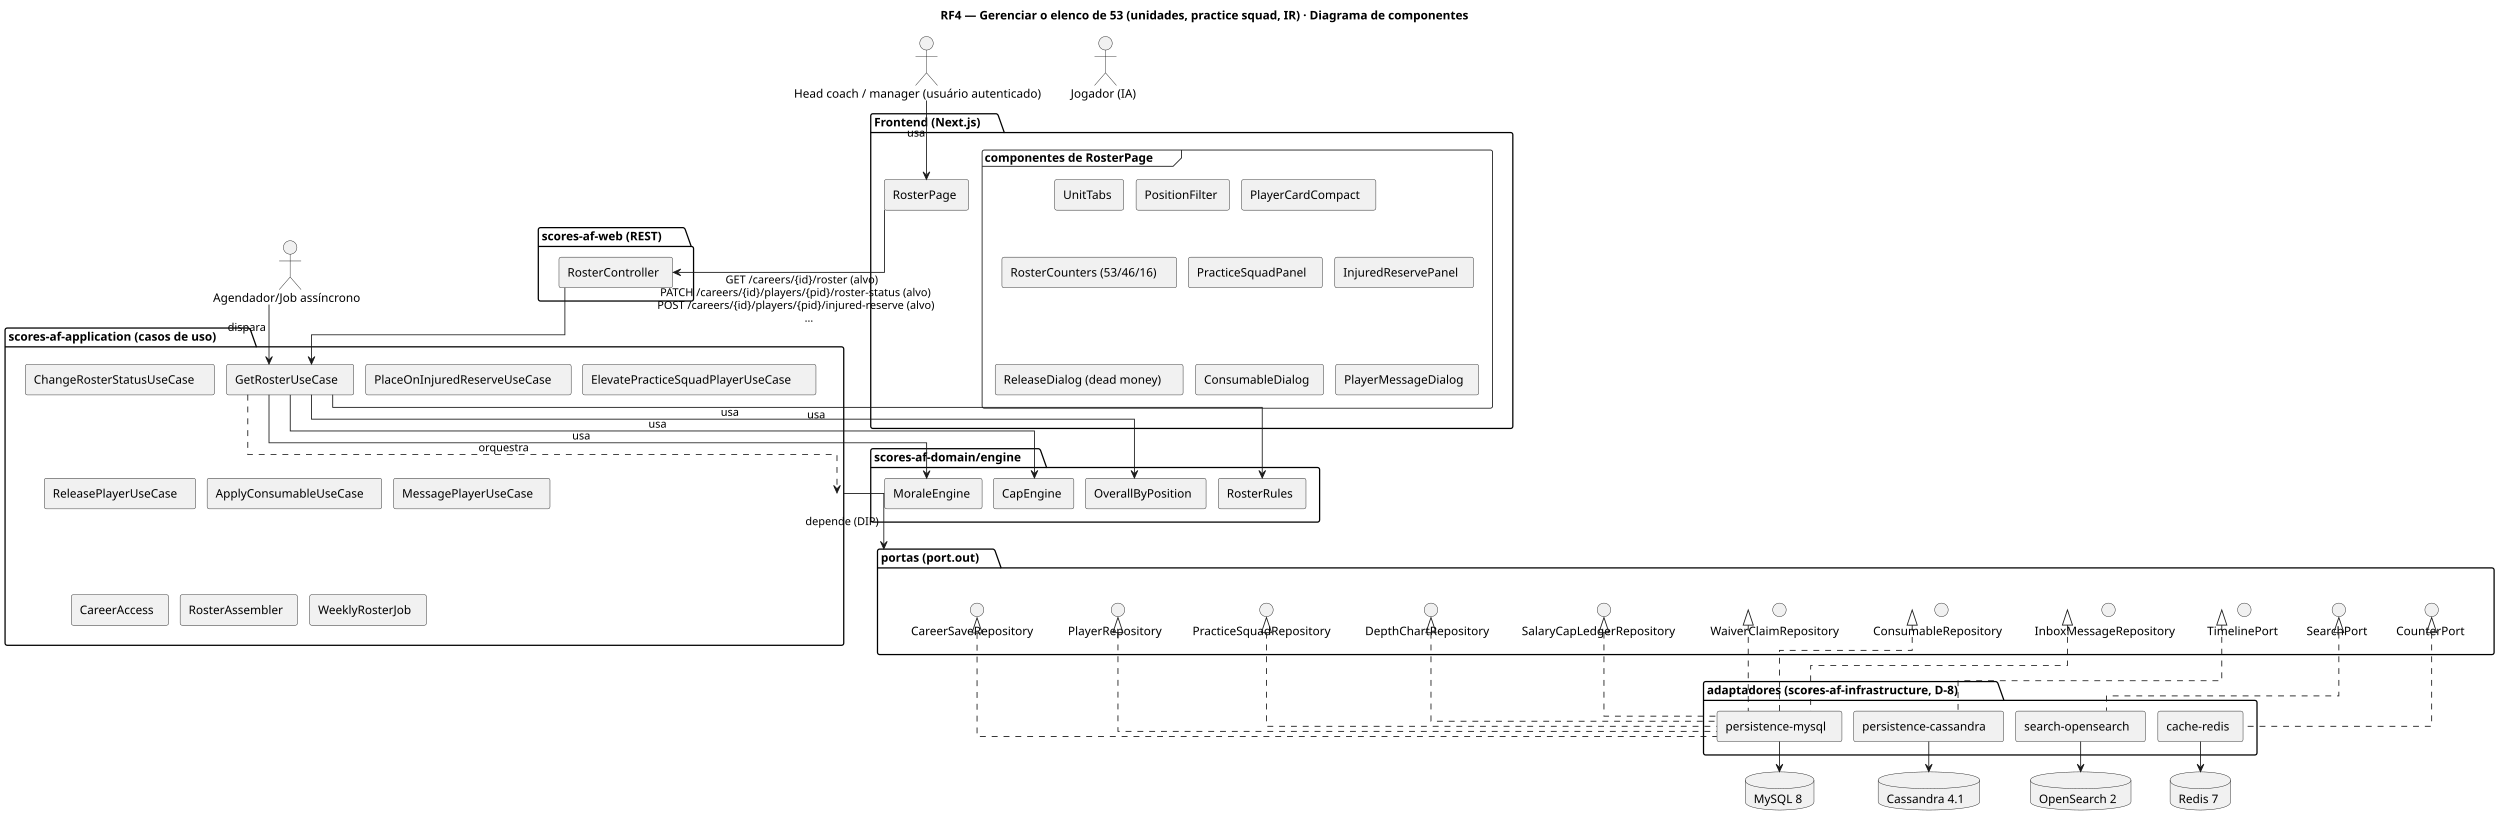
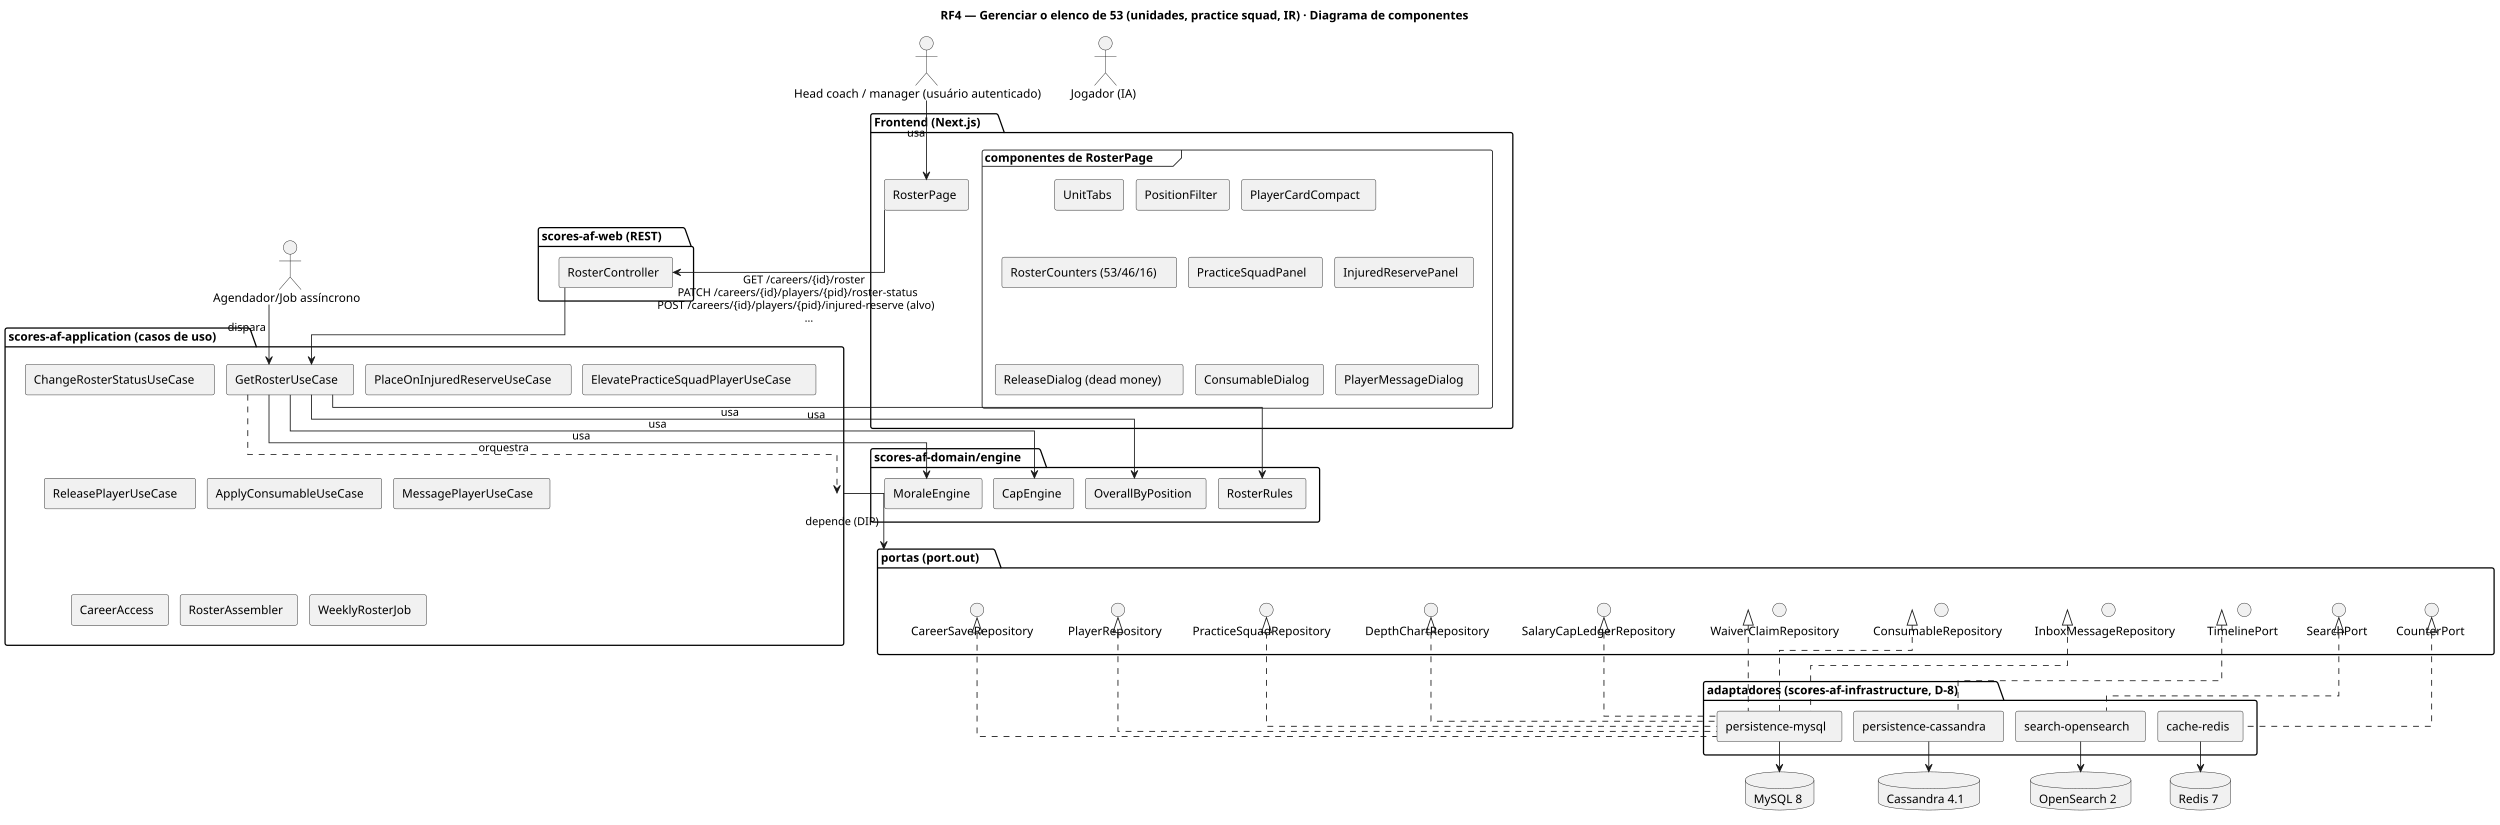
<svg xmlns="http://www.w3.org/2000/svg" contentStyleType="text/css" data-diagram-type="DESCRIPTION" height="977px" preserveAspectRatio="none" style="width:2963px;height:977px;background:#FFFFFF;" version="1.1" viewBox="0 0 2963 977" width="2963px" zoomAndPan="magnify">
  <defs />
  <g>
    <g class="title" data-source-line="1">
      <text fill="#000000" font-family="sans-serif" font-size="14" font-weight="bold" lengthAdjust="spacing" textLength="719.838" x="1114.581" y="22.995">RF4 — Gerenciar o elenco de 53 (unidades, practice squad, IR) · Diagrama de componentes</text>
    </g>
    <g class="cluster" data-entity="pkg_fe" data-source-line="9" data-uid="ent0005" id="cluster_pkg_fe">
      <path d="M1034.5,134.797 L1180.784,134.797 A3.75,3.75 0 0 1 1183.284,137.297 L1190.284,157.094 L1790.5,157.094 A2.5,2.5 0 0 1 1793,159.594 L1793,505.297 A2.5,2.5 0 0 1 1790.5,507.797 L1034.5,507.797 A2.5,2.5 0 0 1 1032,505.297 L1032,137.297 A2.5,2.5 0 0 1 1034.5,134.797" fill="none" style="stroke:#000000;stroke-width:1.5;" />
      <line style="stroke:#000000;stroke-width:1.5;" x1="1032" x2="1190.284" y1="157.094" y2="157.094" />
      <text fill="#000000" font-family="sans-serif" font-size="14" font-weight="bold" lengthAdjust="spacing" textLength="145.284" x="1036" y="149.792">Frontend (Next.js)</text>
    </g>
    <g class="cluster" data-entity="pkg_fe_sub" data-source-line="11" data-uid="ent0007" id="cluster_pkg_fe_sub">
      <rect fill="none" height="306" rx="2.5" ry="2.5" style="stroke:#181818;stroke-width:1;" width="605" x="1164" y="177.797" />
      <path d="M1400.406,177.797 L1400.406,187.094 L1390.406,197.094 L1164,197.094" fill="none" style="stroke:#181818;stroke-width:1;" />
      <text fill="#000000" font-family="sans-serif" font-size="14" font-weight="bold" lengthAdjust="spacing" textLength="226.406" x="1167" y="191.792">componentes de RosterPage</text>
    </g>
    <g class="cluster" data-entity="pkg_web" data-source-line="23" data-uid="ent0017" id="cluster_pkg_web">
      <path d="M640.5,269.797 L809.739,269.797 A3.75,3.75 0 0 1 812.239,272.297 L819.239,292.094 L819.5,292.094 A2.5,2.5 0 0 1 822,294.594 L822,354.297 A2.5,2.5 0 0 1 819.5,356.797 L640.5,356.797 A2.5,2.5 0 0 1 638,354.297 L638,272.297 A2.5,2.5 0 0 1 640.5,269.797" fill="none" style="stroke:#000000;stroke-width:1.5;" />
      <line style="stroke:#000000;stroke-width:1.5;" x1="638" x2="819.239" y1="292.094" y2="292.094" />
      <text fill="#000000" font-family="sans-serif" font-size="14" font-weight="bold" lengthAdjust="spacing" textLength="168.239" x="642" y="284.792">scores-af-web (REST)</text>
    </g>
    <g class="cluster" data-entity="pkg_app" data-source-line="26" data-uid="ent0019" id="cluster_pkg_app">
      <path d="M8.5,388.797 L294.435,388.797 A3.75,3.75 0 0 1 296.935,391.297 L303.935,411.094 L997.5,411.094 A2.5,2.5 0 0 1 1000,413.594 L1000,762.297 A2.5,2.5 0 0 1 997.5,764.797 L8.5,764.797 A2.5,2.5 0 0 1 6,762.297 L6,391.297 A2.5,2.5 0 0 1 8.5,388.797" fill="none" style="stroke:#000000;stroke-width:1.5;" />
      <line style="stroke:#000000;stroke-width:1.5;" x1="6" x2="303.935" y1="411.094" y2="411.094" />
      <text fill="#000000" font-family="sans-serif" font-size="14" font-weight="bold" lengthAdjust="spacing" textLength="284.935" x="10" y="403.792">scores-af-application (casos de uso)</text>
    </g>
    <g class="cluster" data-entity="pkg_eng" data-source-line="38" data-uid="ent0030" id="cluster_pkg_eng">
      <path d="M1034.5,531.797 L1230.939,531.797 A3.75,3.75 0 0 1 1233.439,534.297 L1240.439,554.094 L1561.5,554.094 A2.5,2.5 0 0 1 1564,556.594 L1564,616.297 A2.5,2.5 0 0 1 1561.5,618.797 L1034.5,618.797 A2.5,2.5 0 0 1 1032,616.297 L1032,534.297 A2.5,2.5 0 0 1 1034.5,531.797" fill="none" style="stroke:#000000;stroke-width:1.5;" />
      <line style="stroke:#000000;stroke-width:1.5;" x1="1032" x2="1240.439" y1="554.094" y2="554.094" />
      <text fill="#000000" font-family="sans-serif" font-size="14" font-weight="bold" lengthAdjust="spacing" textLength="195.44" x="1036" y="546.792">scores-af-domain/engine</text>
    </g>
    <g class="cluster" data-entity="pkg_ports" data-source-line="44" data-uid="ent0035" id="cluster_pkg_ports">
      <path d="M1042.5,650.797 L1177.02,650.797 A3.75,3.75 0 0 1 1179.52,653.297 L1186.52,673.094 L2953.5,673.094 A2.5,2.5 0 0 1 2956,675.594 L2956,773.297 A2.5,2.5 0 0 1 2953.5,775.797 L1042.5,775.797 A2.5,2.5 0 0 1 1040,773.297 L1040,653.297 A2.5,2.5 0 0 1 1042.5,650.797" fill="none" style="stroke:#000000;stroke-width:1.5;" />
      <line style="stroke:#000000;stroke-width:1.5;" x1="1040" x2="1186.52" y1="673.094" y2="673.094" />
      <text fill="#000000" font-family="sans-serif" font-size="14" font-weight="bold" lengthAdjust="spacing" textLength="133.519" x="1044" y="665.792">portas (port.out)</text>
    </g>
    <g class="cluster" data-entity="pkg_ad" data-source-line="57" data-uid="ent0047" id="cluster_pkg_ad">
      <path d="M2021.5,807.797 L2365.589,807.797 A3.75,3.75 0 0 1 2368.089,810.297 L2375.089,830.094 L2672.5,830.094 A2.5,2.5 0 0 1 2675,832.594 L2675,892.297 A2.5,2.5 0 0 1 2672.5,894.797 L2021.5,894.797 A2.5,2.5 0 0 1 2019,892.297 L2019,810.297 A2.5,2.5 0 0 1 2021.5,807.797" fill="none" style="stroke:#000000;stroke-width:1.5;" />
      <line style="stroke:#000000;stroke-width:1.5;" x1="2019" x2="2375.089" y1="830.094" y2="830.094" />
      <text fill="#000000" font-family="sans-serif" font-size="14" font-weight="bold" lengthAdjust="spacing" textLength="343.089" x="2023" y="822.792">adaptadores (scores-af-infrastructure, D-8)</text>
    </g>
    <g class="entity" data-entity="c4" data-source-line="10" data-uid="ent0006" id="entity_c4">
      <rect fill="#F1F1F1" height="36.297" rx="2.5" ry="2.5" style="stroke:#181818;stroke-width:0.5;" width="99.967" x="1048" y="212.797" />
      <text fill="#000000" font-family="sans-serif" font-size="14" lengthAdjust="spacing" textLength="79.967" x="1058" y="235.792">RosterPage</text>
    </g>
    <g class="entity" data-entity="c5" data-source-line="12" data-uid="ent0008" id="entity_c5">
      <rect fill="#F1F1F1" height="36.297" rx="2.5" ry="2.5" style="stroke:#181818;stroke-width:0.5;" width="81.811" x="1250" y="212.797" />
      <text fill="#000000" font-family="sans-serif" font-size="14" lengthAdjust="spacing" textLength="61.81" x="1260" y="235.792">UnitTabs</text>
    </g>
    <g class="entity" data-entity="c6" data-source-line="13" data-uid="ent0009" id="entity_c6">
      <rect fill="#F1F1F1" height="36.297" rx="2.5" ry="2.5" style="stroke:#181818;stroke-width:0.5;" width="110.699" x="1346.5" y="212.797" />
      <text fill="#000000" font-family="sans-serif" font-size="14" lengthAdjust="spacing" textLength="90.699" x="1356.5" y="235.792">PositionFilter</text>
    </g>
    <g class="entity" data-entity="c7" data-source-line="14" data-uid="ent0010" id="entity_c7">
      <rect fill="#F1F1F1" height="36.297" rx="2.5" ry="2.5" style="stroke:#181818;stroke-width:0.5;" width="159.193" x="1471.5" y="212.797" />
      <text fill="#000000" font-family="sans-serif" font-size="14" lengthAdjust="spacing" textLength="139.193" x="1481.5" y="235.792">PlayerCardCompact</text>
    </g>
    <g class="entity" data-entity="c8" data-source-line="15" data-uid="ent0011" id="entity_c8">
      <rect fill="#F1F1F1" height="36.297" rx="2.5" ry="2.5" style="stroke:#181818;stroke-width:0.5;" width="206.935" x="1187.5" y="304.797" />
      <text fill="#000000" font-family="sans-serif" font-size="14" lengthAdjust="spacing" textLength="186.935" x="1197.5" y="327.792">RosterCounters (53/46/16)</text>
    </g>
    <g class="entity" data-entity="c9" data-source-line="16" data-uid="ent0012" id="entity_c9">
      <rect fill="#F1F1F1" height="36.297" rx="2.5" ry="2.5" style="stroke:#181818;stroke-width:0.5;" width="158.674" x="1408.5" y="304.797" />
      <text fill="#000000" font-family="sans-serif" font-size="14" lengthAdjust="spacing" textLength="138.674" x="1418.5" y="327.792">PracticeSquadPanel</text>
    </g>
    <g class="entity" data-entity="c10" data-source-line="17" data-uid="ent0013" id="entity_c10">
      <rect fill="#F1F1F1" height="36.297" rx="2.5" ry="2.5" style="stroke:#181818;stroke-width:0.5;" width="164.32" x="1582" y="304.797" />
      <text fill="#000000" font-family="sans-serif" font-size="14" lengthAdjust="spacing" textLength="144.32" x="1592" y="327.792">InjuredReservePanel</text>
    </g>
    <g class="entity" data-entity="c11" data-source-line="18" data-uid="ent0014" id="entity_c11">
      <rect fill="#F1F1F1" height="36.297" rx="2.5" ry="2.5" style="stroke:#181818;stroke-width:0.5;" width="222.685" x="1179.5" y="431.797" />
      <text fill="#000000" font-family="sans-serif" font-size="14" lengthAdjust="spacing" textLength="202.685" x="1189.5" y="454.792">ReleaseDialog (dead money)</text>
    </g>
    <g class="entity" data-entity="c12" data-source-line="19" data-uid="ent0015" id="entity_c12">
      <rect fill="#F1F1F1" height="36.297" rx="2.5" ry="2.5" style="stroke:#181818;stroke-width:0.5;" width="151.578" x="1417" y="431.797" />
      <text fill="#000000" font-family="sans-serif" font-size="14" lengthAdjust="spacing" textLength="131.578" x="1427" y="454.792">ConsumableDialog</text>
    </g>
    <g class="entity" data-entity="c13" data-source-line="20" data-uid="ent0016" id="entity_c13">
      <rect fill="#F1F1F1" height="36.297" rx="2.5" ry="2.5" style="stroke:#181818;stroke-width:0.5;" width="169.516" x="1583" y="431.797" />
      <text fill="#000000" font-family="sans-serif" font-size="14" lengthAdjust="spacing" textLength="149.516" x="1593" y="454.792">PlayerMessageDialog</text>
    </g>
    <g class="entity" data-entity="c14" data-source-line="24" data-uid="ent0018" id="entity_c14">
      <rect fill="#F1F1F1" height="36.297" rx="2.5" ry="2.5" style="stroke:#181818;stroke-width:0.5;" width="134.618" x="662.5" y="304.797" />
      <text fill="#000000" font-family="sans-serif" font-size="14" lengthAdjust="spacing" textLength="114.618" x="672.5" y="327.792">RosterController</text>
    </g>
    <g class="entity" data-entity="c15" data-source-line="27" data-uid="ent0020" id="entity_c15">
      <rect fill="#F1F1F1" height="36.297" rx="2.5" ry="2.5" style="stroke:#181818;stroke-width:0.5;" width="150.812" x="268.5" y="431.797" />
      <text fill="#000000" font-family="sans-serif" font-size="14" lengthAdjust="spacing" textLength="130.812" x="278.5" y="454.792">GetRosterUseCase</text>
    </g>
    <g class="entity" data-entity="c16" data-source-line="28" data-uid="ent0021" id="entity_c16">
      <rect fill="#F1F1F1" height="36.297" rx="2.5" ry="2.5" style="stroke:#181818;stroke-width:0.5;" width="224.073" x="30" y="431.797" />
      <text fill="#000000" font-family="sans-serif" font-size="14" lengthAdjust="spacing" textLength="204.073" x="40" y="454.792">ChangeRosterStatusUseCase</text>
    </g>
    <g class="entity" data-entity="c17" data-source-line="29" data-uid="ent0022" id="entity_c17">
      <rect fill="#F1F1F1" height="36.297" rx="2.5" ry="2.5" style="stroke:#181818;stroke-width:0.5;" width="243.453" x="433.5" y="431.797" />
      <text fill="#000000" font-family="sans-serif" font-size="14" lengthAdjust="spacing" textLength="223.453" x="443.5" y="454.792">PlaceOnInjuredReserveUseCase</text>
    </g>
    <g class="entity" data-entity="c18" data-source-line="30" data-uid="ent0023" id="entity_c18">
      <rect fill="#F1F1F1" height="36.297" rx="2.5" ry="2.5" style="stroke:#181818;stroke-width:0.5;" width="276.573" x="690.5" y="431.797" />
      <text fill="#000000" font-family="sans-serif" font-size="14" lengthAdjust="spacing" textLength="256.573" x="700.5" y="454.792">ElevatePracticeSquadPlayerUseCase</text>
    </g>
    <g class="entity" data-entity="c19" data-source-line="31" data-uid="ent0024" id="entity_c19">
      <rect fill="#F1F1F1" height="36.297" rx="2.5" ry="2.5" style="stroke:#181818;stroke-width:0.5;" width="179.311" x="52.5" y="566.797" />
      <text fill="#000000" font-family="sans-serif" font-size="14" lengthAdjust="spacing" textLength="159.311" x="62.5" y="589.792">ReleasePlayerUseCase</text>
    </g>
    <g class="entity" data-entity="c20" data-source-line="32" data-uid="ent0025" id="entity_c20">
      <rect fill="#F1F1F1" height="36.297" rx="2.5" ry="2.5" style="stroke:#181818;stroke-width:0.5;" width="206.929" x="245.5" y="566.797" />
      <text fill="#000000" font-family="sans-serif" font-size="14" lengthAdjust="spacing" textLength="186.929" x="255.5" y="589.792">ApplyConsumableUseCase</text>
    </g>
    <g class="entity" data-entity="c21" data-source-line="33" data-uid="ent0026" id="entity_c21">
      <rect fill="#F1F1F1" height="36.297" rx="2.5" ry="2.5" style="stroke:#181818;stroke-width:0.5;" width="185.341" x="466.5" y="566.797" />
      <text fill="#000000" font-family="sans-serif" font-size="14" lengthAdjust="spacing" textLength="165.341" x="476.5" y="589.792">MessagePlayerUseCase</text>
    </g>
    <g class="entity" data-entity="c22" data-source-line="34" data-uid="ent0027" id="entity_c22">
      <rect fill="#F1F1F1" height="36.297" rx="2.5" ry="2.5" style="stroke:#181818;stroke-width:0.5;" width="115.266" x="84.5" y="704.797" />
      <text fill="#000000" font-family="sans-serif" font-size="14" lengthAdjust="spacing" textLength="95.266" x="94.5" y="727.792">CareerAccess</text>
    </g>
    <g class="entity" data-entity="c23" data-source-line="35" data-uid="ent0028" id="entity_c23">
      <rect fill="#F1F1F1" height="36.297" rx="2.5" ry="2.5" style="stroke:#181818;stroke-width:0.5;" width="139.007" x="213.5" y="704.797" />
      <text fill="#000000" font-family="sans-serif" font-size="14" lengthAdjust="spacing" textLength="119.007" x="223.5" y="727.792">RosterAssembler</text>
    </g>
    <g class="entity" data-entity="c24" data-source-line="36" data-uid="ent0029" id="entity_c24">
      <rect fill="#F1F1F1" height="36.297" rx="2.5" ry="2.5" style="stroke:#181818;stroke-width:0.5;" width="138.378" x="367" y="704.797" />
      <text fill="#000000" font-family="sans-serif" font-size="14" lengthAdjust="spacing" textLength="118.378" x="377" y="727.792">WeeklyRosterJob</text>
    </g>
    <g class="entity" data-entity="c25" data-source-line="39" data-uid="ent0031" id="entity_c25">
      <rect fill="#F1F1F1" height="36.297" rx="2.5" ry="2.5" style="stroke:#181818;stroke-width:0.5;" width="103.843" x="1444" y="566.797" />
      <text fill="#000000" font-family="sans-serif" font-size="14" lengthAdjust="spacing" textLength="83.843" x="1454" y="589.792">RosterRules</text>
    </g>
    <g class="entity" data-entity="c26" data-source-line="40" data-uid="ent0032" id="entity_c26">
      <rect fill="#F1F1F1" height="36.297" rx="2.5" ry="2.5" style="stroke:#181818;stroke-width:0.5;" width="142.931" x="1286.5" y="566.797" />
      <text fill="#000000" font-family="sans-serif" font-size="14" lengthAdjust="spacing" textLength="122.931" x="1296.5" y="589.792">OverallByPosition</text>
    </g>
    <g class="entity" data-entity="c27" data-source-line="41" data-uid="ent0033" id="entity_c27">
      <rect fill="#F1F1F1" height="36.297" rx="2.5" ry="2.5" style="stroke:#181818;stroke-width:0.5;" width="95.223" x="1177.5" y="566.797" />
      <text fill="#000000" font-family="sans-serif" font-size="14" lengthAdjust="spacing" textLength="75.223" x="1187.5" y="589.792">CapEngine</text>
    </g>
    <g class="entity" data-entity="c28" data-source-line="42" data-uid="ent0034" id="entity_c28">
      <rect fill="#F1F1F1" height="36.297" rx="2.5" ry="2.5" style="stroke:#181818;stroke-width:0.5;" width="115.464" x="1048.5" y="566.797" />
      <text fill="#000000" font-family="sans-serif" font-size="14" lengthAdjust="spacing" textLength="95.464" x="1058.5" y="589.792">MoraleEngine</text>
    </g>
    <g class="entity" data-entity="c29" data-source-line="45" data-uid="ent0036" id="entity_c29">
      <ellipse cx="1158" cy="722.797" fill="#F1F1F1" rx="8" ry="8" style="stroke:#181818;stroke-width:0.5;" />
      <text fill="#000000" font-family="sans-serif" font-size="14" lengthAdjust="spacing" textLength="156.529" x="1079.735" y="752.792">CareerSaveRepository</text>
    </g>
    <g class="entity" data-entity="c30" data-source-line="46" data-uid="ent0037" id="entity_c30">
      <ellipse cx="1325" cy="722.797" fill="#F1F1F1" rx="8" ry="8" style="stroke:#181818;stroke-width:0.5;" />
      <text fill="#000000" font-family="sans-serif" font-size="14" lengthAdjust="spacing" textLength="118.638" x="1265.681" y="752.792">PlayerRepository</text>
    </g>
    <g class="entity" data-entity="c31" data-source-line="47" data-uid="ent0038" id="entity_c31">
      <ellipse cx="1501" cy="722.797" fill="#F1F1F1" rx="8" ry="8" style="stroke:#181818;stroke-width:0.5;" />
      <text fill="#000000" font-family="sans-serif" font-size="14" lengthAdjust="spacing" textLength="175.349" x="1413.326" y="752.792">PracticeSquadRepository</text>
    </g>
    <g class="entity" data-entity="c32" data-source-line="48" data-uid="ent0039" id="entity_c32">
      <ellipse cx="1696" cy="722.797" fill="#F1F1F1" rx="8" ry="8" style="stroke:#181818;stroke-width:0.5;" />
      <text fill="#000000" font-family="sans-serif" font-size="14" lengthAdjust="spacing" textLength="156.188" x="1617.906" y="752.792">DepthChartRepository</text>
    </g>
    <g class="entity" data-entity="c33" data-source-line="49" data-uid="ent0040" id="entity_c33">
      <ellipse cx="1901" cy="722.797" fill="#F1F1F1" rx="8" ry="8" style="stroke:#181818;stroke-width:0.5;" />
      <text fill="#000000" font-family="sans-serif" font-size="14" lengthAdjust="spacing" textLength="194.845" x="1803.578" y="752.792">SalaryCapLedgerRepository</text>
    </g>
    <g class="entity" data-entity="c34" data-source-line="50" data-uid="ent0041" id="entity_c34">
      <ellipse cx="2109" cy="722.797" fill="#F1F1F1" rx="8" ry="8" style="stroke:#181818;stroke-width:0.5;" />
      <text fill="#000000" font-family="sans-serif" font-size="14" lengthAdjust="spacing" textLength="163.81" x="2027.095" y="752.792">WaiverClaimRepository</text>
    </g>
    <g class="entity" data-entity="c35" data-source-line="51" data-uid="ent0042" id="entity_c35">
      <ellipse cx="2301" cy="722.797" fill="#F1F1F1" rx="8" ry="8" style="stroke:#181818;stroke-width:0.5;" />
      <text fill="#000000" font-family="sans-serif" font-size="14" lengthAdjust="spacing" textLength="162.06" x="2219.97" y="752.792">ConsumableRepository</text>
    </g>
    <g class="entity" data-entity="c36" data-source-line="52" data-uid="ent0043" id="entity_c36">
      <ellipse cx="2499" cy="722.797" fill="#F1F1F1" rx="8" ry="8" style="stroke:#181818;stroke-width:0.5;" />
      <text fill="#000000" font-family="sans-serif" font-size="14" lengthAdjust="spacing" textLength="175.171" x="2411.415" y="752.792">InboxMessageRepository</text>
    </g>
    <g class="entity" data-entity="c37" data-source-line="53" data-uid="ent0044" id="entity_c37">
      <ellipse cx="2660" cy="722.797" fill="#F1F1F1" rx="8" ry="8" style="stroke:#181818;stroke-width:0.5;" />
      <text fill="#000000" font-family="sans-serif" font-size="14" lengthAdjust="spacing" textLength="88.211" x="2615.894" y="752.792">TimelinePort</text>
    </g>
    <g class="entity" data-entity="c38" data-source-line="54" data-uid="ent0045" id="entity_c38">
      <ellipse cx="2772" cy="722.797" fill="#F1F1F1" rx="8" ry="8" style="stroke:#181818;stroke-width:0.5;" />
      <text fill="#000000" font-family="sans-serif" font-size="14" lengthAdjust="spacing" textLength="76.658" x="2733.671" y="752.792">SearchPort</text>
    </g>
    <g class="entity" data-entity="c39" data-source-line="55" data-uid="ent0046" id="entity_c39">
      <ellipse cx="2882" cy="722.797" fill="#F1F1F1" rx="8" ry="8" style="stroke:#181818;stroke-width:0.5;" />
      <text fill="#000000" font-family="sans-serif" font-size="14" lengthAdjust="spacing" textLength="84.198" x="2839.901" y="752.792">CounterPort</text>
    </g>
    <g class="entity" data-entity="c40" data-source-line="58" data-uid="ent0048" id="entity_c40">
      <rect fill="#F1F1F1" height="36.297" rx="2.5" ry="2.5" style="stroke:#181818;stroke-width:0.5;" width="148.065" x="2035" y="842.797" />
      <text fill="#000000" font-family="sans-serif" font-size="14" lengthAdjust="spacing" textLength="128.065" x="2045" y="865.792">persistence-mysql</text>
    </g>
    <g class="entity" data-entity="c41" data-source-line="59" data-uid="ent0049" id="entity_c41">
      <rect fill="#F1F1F1" height="36.297" rx="2.5" ry="2.5" style="stroke:#181818;stroke-width:0.5;" width="177.609" x="2197" y="842.797" />
      <text fill="#000000" font-family="sans-serif" font-size="14" lengthAdjust="spacing" textLength="157.609" x="2207" y="865.792">persistence-cassandra</text>
    </g>
    <g class="entity" data-entity="c42" data-source-line="60" data-uid="ent0050" id="entity_c42">
      <rect fill="#F1F1F1" height="36.297" rx="2.5" ry="2.5" style="stroke:#181818;stroke-width:0.5;" width="153.615" x="2389" y="842.797" />
      <text fill="#000000" font-family="sans-serif" font-size="14" lengthAdjust="spacing" textLength="133.615" x="2399" y="865.792">search-opensearch</text>
    </g>
    <g class="entity" data-entity="c43" data-source-line="61" data-uid="ent0051" id="entity_c43">
      <rect fill="#F1F1F1" height="36.297" rx="2.5" ry="2.5" style="stroke:#181818;stroke-width:0.5;" width="100.951" x="2557.5" y="842.797" />
      <text fill="#000000" font-family="sans-serif" font-size="14" lengthAdjust="spacing" textLength="80.951" x="2567.5" y="865.792">cache-redis</text>
    </g>
    <g class="entity" data-entity="c1" data-source-line="6" data-uid="ent0002" id="entity_c1">
      <ellipse cx="1098.1" cy="51.297" fill="#F1F1F1" rx="8" ry="8" style="stroke:#181818;stroke-width:0.5;" />
      <path d="M1098.1,59.297 L1098.1,86.297 M1085.1,67.297 L1111.1,67.297 M1098.1,86.297 L1085.1,101.297 M1098.1,86.297 L1111.1,101.297" fill="none" style="stroke:#181818;stroke-width:0.5;" />
      <text fill="#000000" font-family="sans-serif" font-size="14" lengthAdjust="spacing" textLength="314.2" x="941" y="115.792">Head coach / manager (usuário autenticado)</text>
    </g>
    <g class="entity" data-entity="c2" data-source-line="7" data-uid="ent0003" id="entity_c2">
      <ellipse cx="1310.224" cy="51.297" fill="#F1F1F1" rx="8" ry="8" style="stroke:#181818;stroke-width:0.5;" />
      <path d="M1310.224,59.297 L1310.224,86.297 M1297.224,67.297 L1323.224,67.297 M1310.224,86.297 L1297.224,101.297 M1310.224,86.297 L1323.224,101.297" fill="none" style="stroke:#181818;stroke-width:0.5;" />
      <text fill="#000000" font-family="sans-serif" font-size="14" lengthAdjust="spacing" textLength="82.448" x="1269" y="115.792">Jogador (IA)</text>
    </g>
    <g class="entity" data-entity="c3" data-source-line="8" data-uid="ent0004" id="entity_c3">
      <ellipse cx="343.879" cy="293.297" fill="#F1F1F1" rx="8" ry="8" style="stroke:#181818;stroke-width:0.5;" />
      <path d="M343.879,301.297 L343.879,328.297 M330.879,309.297 L356.879,309.297 M343.879,328.297 L330.879,343.297 M343.879,328.297 L356.879,343.297" fill="none" style="stroke:#181818;stroke-width:0.5;" />
      <text fill="#000000" font-family="sans-serif" font-size="14" lengthAdjust="spacing" textLength="182.759" x="252.5" y="357.792">Agendador/Job assíncrono</text>
    </g>
    <g class="entity" data-entity="s1" data-source-line="63" data-uid="ent0052" id="entity_s1">
      <path d="M2068.5,924.797 C2068.5,914.797 2109.214,914.797 2109.214,914.797 C2109.214,914.797 2149.928,914.797 2149.928,924.797 L2149.928,950.094 C2149.928,960.094 2109.214,960.094 2109.214,960.094 C2109.214,960.094 2068.5,960.094 2068.5,950.094 L2068.5,924.797" fill="#F1F1F1" style="stroke:#181818;stroke-width:0.5;" />
      <path d="M2068.5,924.797 C2068.5,934.797 2109.214,934.797 2109.214,934.797 C2109.214,934.797 2149.928,934.797 2149.928,924.797" fill="none" style="stroke:#181818;stroke-width:0.5;" />
      <text fill="#000000" font-family="sans-serif" font-size="14" lengthAdjust="spacing" textLength="61.428" x="2078.5" y="951.792">MySQL 8</text>
    </g>
    <g class="entity" data-entity="s2" data-source-line="64" data-uid="ent0053" id="entity_s2">
      <path d="M2572,924.797 C2572,914.797 2607.884,914.797 2607.884,914.797 C2607.884,914.797 2643.769,914.797 2643.769,924.797 L2643.769,950.094 C2643.769,960.094 2607.884,960.094 2607.884,960.094 C2607.884,960.094 2572,960.094 2572,950.094 L2572,924.797" fill="#F1F1F1" style="stroke:#181818;stroke-width:0.5;" />
      <path d="M2572,924.797 C2572,934.797 2607.884,934.797 2607.884,934.797 C2607.884,934.797 2643.769,934.797 2643.769,924.797" fill="none" style="stroke:#181818;stroke-width:0.5;" />
      <text fill="#000000" font-family="sans-serif" font-size="14" lengthAdjust="spacing" textLength="51.769" x="2582" y="951.792">Redis 7</text>
    </g>
    <g class="entity" data-entity="s3" data-source-line="65" data-uid="ent0054" id="entity_s3">
      <path d="M2226,924.797 C2226,914.797 2286.166,914.797 2286.166,914.797 C2286.166,914.797 2346.331,914.797 2346.331,924.797 L2346.331,950.094 C2346.331,960.094 2286.166,960.094 2286.166,960.094 C2286.166,960.094 2226,960.094 2226,950.094 L2226,924.797" fill="#F1F1F1" style="stroke:#181818;stroke-width:0.5;" />
      <path d="M2226,924.797 C2226,934.797 2286.166,934.797 2286.166,934.797 C2286.166,934.797 2346.331,934.797 2346.331,924.797" fill="none" style="stroke:#181818;stroke-width:0.5;" />
      <text fill="#000000" font-family="sans-serif" font-size="14" lengthAdjust="spacing" textLength="100.331" x="2236" y="951.792">Cassandra 4.1</text>
    </g>
    <g class="entity" data-entity="s4" data-source-line="66" data-uid="ent0055" id="entity_s4">
      <path d="M2406.5,924.797 C2406.5,914.797 2466.078,914.797 2466.078,914.797 C2466.078,914.797 2525.655,914.797 2525.655,924.797 L2525.655,950.094 C2525.655,960.094 2466.078,960.094 2466.078,960.094 C2466.078,960.094 2406.5,960.094 2406.5,950.094 L2406.5,924.797" fill="#F1F1F1" style="stroke:#181818;stroke-width:0.5;" />
      <path d="M2406.5,924.797 C2406.5,934.797 2466.078,934.797 2466.078,934.797 C2466.078,934.797 2525.655,934.797 2525.655,924.797" fill="none" style="stroke:#181818;stroke-width:0.5;" />
      <text fill="#000000" font-family="sans-serif" font-size="14" lengthAdjust="spacing" textLength="99.155" x="2416.5" y="951.792">OpenSearch 2</text>
    </g>
    <g class="link" data-entity-1="c1" data-entity-2="c4" data-source-line="67" data-uid="lnk56" id="link_c1_c4">
      <path d="M1098,119.037 C1098,149.067 1098,183.547 1098,206.637" fill="none" id="c1-to-c4" style="stroke:#181818;stroke-width:1;" />
      <polygon fill="#181818" points="1098,212.637,1102,203.637,1098,207.637,1094,203.637,1098,212.637" style="stroke:#181818;stroke-width:1;" />
      <text fill="#000000" font-family="sans-serif" font-size="13" lengthAdjust="spacing" textLength="22.979" x="1075" y="161.904">usa</text>
    </g>
    <g class="link" data-entity-1="c3" data-entity-2="c15" data-source-line="68" data-uid="lnk57" id="link_c3_c15">
      <path d="M318.83,360.897 C318.83,384.277 318.83,407.157 318.83,425.537" fill="none" id="c3-to-c15" style="stroke:#181818;stroke-width:1;" />
      <polygon fill="#181818" points="318.83,431.537,322.83,422.537,318.83,426.537,314.83,422.537,318.83,431.537" style="stroke:#181818;stroke-width:1;" />
      <text fill="#000000" font-family="sans-serif" font-size="13" lengthAdjust="spacing" textLength="48.166" x="269.83" y="392.284">dispara</text>
    </g>
    <g class="link" data-entity-1="c4" data-entity-2="c14" data-source-line="69" data-uid="lnk58" id="link_c4_c14">
      <path d="M1048.25,248.977 C1048.25,275.787 1048.25,322.797 1048.25,322.797 C1048.25,322.797 897.35,322.797 803.88,322.797" fill="none" id="c4-to-c14" style="stroke:#181818;stroke-width:1;" />
      <polygon fill="#181818" points="797.88,322.797,806.88,326.797,802.88,322.797,806.88,318.797,797.88,322.797" style="stroke:#181818;stroke-width:1;" />
-       <text fill="#000000" font-family="sans-serif" font-size="13" lengthAdjust="spacing" textLength="200.491" x="859.84" y="335.864">GET /careers/{id}/roster (alvo)</text>
-       <text fill="#000000" font-family="sans-serif" font-size="13" lengthAdjust="spacing" textLength="355.481" x="782.344" y="350.997">PATCH /careers/{id}/players/{pid}/roster-status (alvo)</text>
+       <text fill="#000000" font-family="sans-serif" font-size="13" lengthAdjust="spacing" textLength="158.99" x="880.59" y="335.864">GET /careers/{id}/roster</text>
+       <text fill="#000000" font-family="sans-serif" font-size="13" lengthAdjust="spacing" textLength="313.981" x="803.095" y="350.997">PATCH /careers/{id}/players/{pid}/roster-status</text>
      <text fill="#000000" font-family="sans-serif" font-size="13" lengthAdjust="spacing" textLength="362.21" x="778.98" y="366.129">POST /careers/{id}/players/{pid}/injured-reserve (alvo)</text>
      <text fill="#000000" font-family="sans-serif" font-size="13" lengthAdjust="spacing" textLength="13" x="953.585" y="381.262">…</text>
    </g>
    <g class="link" data-entity-1="c14" data-entity-2="c15" data-source-line="70" data-uid="lnk59" id="link_c14_c15">
      <path d="M669.5,341.087 C669.5,363.007 669.5,396.797 669.5,396.797 C669.5,396.797 369.17,396.797 369.17,396.797 C369.17,396.797 369.17,410.227 369.17,425.557" fill="none" id="c14-to-c15" style="stroke:#181818;stroke-width:1;" />
      <polygon fill="#181818" points="369.17,431.557,373.17,422.557,369.17,426.557,365.17,422.557,369.17,431.557" style="stroke:#181818;stroke-width:1;" />
    </g>
    <g class="link" data-entity-1="c15" data-entity-2="pkg_app" data-source-line="71" data-uid="lnk60" id="link_c15_pkg_app">
      <path d="M293.67,467.807 C293.67,493.817 293.67,538.797 293.67,538.797 C293.67,538.797 992,538.797 992,538.797 C992,538.797 992,573.227 992,578.277" fill="none" id="c15-to-pkg_app" style="stroke:#181818;stroke-width:1;stroke-dasharray:7,7;" />
      <polygon fill="#181818" points="992,584.277,996,575.277,992,579.277,988,575.277,992,584.277" style="stroke:#181818;stroke-width:1;" />
      <text fill="#000000" font-family="sans-serif" font-size="13" lengthAdjust="spacing" textLength="62.969" x="567.08" y="534.864">orquestra</text>
    </g>
    <g class="link" data-entity-1="c15" data-entity-2="c25" data-source-line="72" data-uid="lnk61" id="link_c15_c25">
      <path d="M394.33,467.837 C394.33,475.547 394.33,482.797 394.33,482.797 C394.33,482.797 1496,482.797 1496,482.797 C1496,482.797 1496,531.227 1496,560.557" fill="none" id="c15-to-c25" style="stroke:#181818;stroke-width:1;" />
      <polygon fill="#181818" points="1496,566.557,1500,557.557,1496,561.557,1492,557.557,1496,566.557" style="stroke:#181818;stroke-width:1;" />
      <text fill="#000000" font-family="sans-serif" font-size="13" lengthAdjust="spacing" textLength="22.979" x="956.57" y="495.864">usa</text>
    </g>
    <g class="link" data-entity-1="c15" data-entity-2="c26" data-source-line="73" data-uid="lnk62" id="link_c15_c26">
      <path d="M369.17,467.837 C369.17,481.087 369.17,496.797 369.17,496.797 C369.17,496.797 1344.5,496.797 1344.5,496.797 C1344.5,496.797 1344.5,534.787 1344.5,560.567" fill="none" id="c15-to-c26" style="stroke:#181818;stroke-width:1;" />
      <polygon fill="#181818" points="1344.5,566.567,1348.5,557.567,1344.5,561.567,1340.5,557.567,1344.5,566.567" style="stroke:#181818;stroke-width:1;" />
      <text fill="#000000" font-family="sans-serif" font-size="13" lengthAdjust="spacing" textLength="22.979" x="854.24" y="492.864">usa</text>
    </g>
    <g class="link" data-entity-1="c15" data-entity-2="c27" data-source-line="74" data-uid="lnk63" id="link_c15_c27">
      <path d="M344,468.097 C344,486.067 344,510.797 344,510.797 C344,510.797 1226,510.797 1226,510.797 C1226,510.797 1226,538.587 1226,560.507" fill="none" id="c15-to-c27" style="stroke:#181818;stroke-width:1;" />
      <polygon fill="#181818" points="1226,566.507,1230,557.507,1226,561.507,1222,557.507,1226,566.507" style="stroke:#181818;stroke-width:1;" />
      <text fill="#000000" font-family="sans-serif" font-size="13" lengthAdjust="spacing" textLength="22.979" x="768.5" y="506.864">usa</text>
    </g>
    <g class="link" data-entity-1="c15" data-entity-2="c28" data-source-line="75" data-uid="lnk64" id="link_c15_c28">
      <path d="M318.83,467.957 C318.83,490.147 318.83,524.797 318.83,524.797 C318.83,524.797 1098.25,524.797 1098.25,524.797 C1098.25,524.797 1098.25,543.117 1098.25,560.797" fill="none" id="c15-to-c28" style="stroke:#181818;stroke-width:1;" />
      <polygon fill="#181818" points="1098.25,566.797,1102.25,557.797,1098.25,561.797,1094.25,557.797,1098.25,566.797" style="stroke:#181818;stroke-width:1;" />
      <text fill="#000000" font-family="sans-serif" font-size="13" lengthAdjust="spacing" textLength="22.979" x="678.12" y="520.864">usa</text>
    </g>
    <g class="link" data-entity-1="pkg_app" data-entity-2="pkg_ports" data-source-line="76" data-uid="lnk65" id="link_pkg_app_pkg_ports">
      <path d="M1000.172,584.797 C1000.247,584.797 1000.322,584.797 1000.397,584.797 C1000.548,584.797 1000.7,584.797 1000.854,584.797 C1001.161,584.797 1001.474,584.797 1001.793,584.797 C1002.43,584.797 1003.09,584.797 1003.768,584.797 C1009.199,584.797 1015.869,584.797 1022.347,584.797 C1035.305,584.797 1047.5,584.797 1047.5,584.797 C1047.5,584.797 1047.5,593.154 1047.5,605.756 C1047.5,612.057 1047.5,619.418 1047.5,627.327 C1047.5,631.282 1047.5,635.372 1047.5,639.536 C1047.5,641.618 1047.5,643.717 1047.5,645.827 C1047.5,646.882 1047.5,647.94 1047.5,648.999 C1047.5,649.528 1047.5,644.058 1047.5,644.588" fill="none" id="pkg_app-to-pkg_ports" style="stroke:#181818;stroke-width:1;" />
      <polygon fill="#181818" points="1047.5,650.588,1051.5,641.588,1047.5,645.588,1043.5,641.588,1047.5,650.588" style="stroke:#181818;stroke-width:1;" />
      <text fill="#000000" font-family="sans-serif" font-size="13" lengthAdjust="spacing" textLength="92.949" x="954.5" y="622.374">depende (DIP)</text>
    </g>
    <g class="link" data-entity-1="c29" data-entity-2="c40" data-source-line="77" data-uid="lnk67" id="link_c29_c40">
      <path d="M1158,750.177 C1158,783.017 1158,872.797 1158,872.797 C1158,872.797 1810.96,872.797 2034.77,872.797" fill="none" id="c29-backto-c40" style="stroke:#181818;stroke-width:1;stroke-dasharray:7,7;" />
      <polygon fill="none" points="1158,732.177,1152,750.177,1164,750.177,1158,732.177" style="stroke:#181818;stroke-width:1;" />
    </g>
    <g class="link" data-entity-1="c30" data-entity-2="c40" data-source-line="78" data-uid="lnk69" id="link_c30_c40">
      <path d="M1325,749.807 C1325,781.327 1325,866.797 1325,866.797 C1325,866.797 1839.46,866.797 2034.89,866.797" fill="none" id="c30-backto-c40" style="stroke:#181818;stroke-width:1;stroke-dasharray:7,7;" />
      <polygon fill="none" points="1325,731.807,1319,749.807,1331,749.807,1325,731.807" style="stroke:#181818;stroke-width:1;" />
    </g>
    <g class="link" data-entity-1="c31" data-entity-2="c40" data-source-line="79" data-uid="lnk71" id="link_c31_c40">
      <path d="M1501,749.847 C1501,780.557 1501,860.797 1501,860.797 C1501,860.797 1872.56,860.797 2034.75,860.797" fill="none" id="c31-backto-c40" style="stroke:#181818;stroke-width:1;stroke-dasharray:7,7;" />
      <polygon fill="none" points="1501,731.847,1495,749.847,1507,749.847,1501,731.847" style="stroke:#181818;stroke-width:1;" />
    </g>
    <g class="link" data-entity-1="c32" data-entity-2="c40" data-source-line="80" data-uid="lnk73" id="link_c32_c40">
      <path d="M1696,749.867 C1696,779.697 1696,854.797 1696,854.797 C1696,854.797 1915.78,854.797 2034.69,854.797" fill="none" id="c32-backto-c40" style="stroke:#181818;stroke-width:1;stroke-dasharray:7,7;" />
      <polygon fill="none" points="1696,731.867,1690,749.867,1702,749.867,1696,731.867" style="stroke:#181818;stroke-width:1;" />
    </g>
    <g class="link" data-entity-1="c33" data-entity-2="c40" data-source-line="81" data-uid="lnk75" id="link_c33_c40">
      <path d="M1901,749.857 C1901,778.747 1901,848.797 1901,848.797 C1901,848.797 1975.05,848.797 2034.79,848.797" fill="none" id="c33-backto-c40" style="stroke:#181818;stroke-width:1;stroke-dasharray:7,7;" />
      <polygon fill="none" points="1901,731.857,1895,749.857,1907,749.857,1901,731.857" style="stroke:#181818;stroke-width:1;" />
    </g>
    <g class="link" data-entity-1="c34" data-entity-2="c40" data-source-line="82" data-uid="lnk77" id="link_c34_c40">
      <path d="M2072,740.897 C2072,744.117 2072,806.037 2072,842.707" fill="none" id="c34-backto-c40" style="stroke:#181818;stroke-width:1;stroke-dasharray:7,7;" />
      <polygon fill="none" points="2072,722.897,2066,740.897,2078,740.897,2072,722.897" style="stroke:#181818;stroke-width:1;" />
    </g>
    <g class="link" data-entity-1="c35" data-entity-2="c40" data-source-line="83" data-uid="lnk79" id="link_c35_c40">
      <path d="M2266.33,740.937 C2266.33,743.747 2266.33,770.797 2266.33,770.797 C2266.33,770.797 2109,770.797 2109,770.797 C2109,770.797 2109,816.287 2109,842.587" fill="none" id="c35-backto-c40" style="stroke:#181818;stroke-width:1;stroke-dasharray:7,7;" />
      <polygon fill="none" points="2266.33,722.937,2260.33,740.937,2272.33,740.937,2266.33,722.937" style="stroke:#181818;stroke-width:1;" />
    </g>
    <g class="link" data-entity-1="c36" data-entity-2="c40" data-source-line="84" data-uid="lnk81" id="link_c36_c40">
      <path d="M2450.33,740.847 C2450.33,742.847 2450.33,788.797 2450.33,788.797 C2450.33,788.797 2146,788.797 2146,788.797 C2146,788.797 2146,821.297 2146,842.627" fill="none" id="c36-backto-c40" style="stroke:#181818;stroke-width:1;stroke-dasharray:7,7;" />
      <polygon fill="none" points="2450.33,722.847,2444.33,740.847,2456.33,740.847,2450.33,722.847" style="stroke:#181818;stroke-width:1;" />
    </g>
    <g class="link" data-entity-1="c37" data-entity-2="c41" data-source-line="85" data-uid="lnk83" id="link_c37_c41">
      <path d="M2633.25,740.857 C2633.25,743.397 2633.25,806.797 2633.25,806.797 C2633.25,806.797 2320.67,806.797 2320.67,806.797 C2320.67,806.797 2320.67,826.847 2320.67,842.517" fill="none" id="c37-backto-c41" style="stroke:#181818;stroke-width:1;stroke-dasharray:7,7;" />
      <polygon fill="none" points="2633.25,722.857,2627.25,740.857,2639.25,740.857,2633.25,722.857" style="stroke:#181818;stroke-width:1;" />
    </g>
    <g class="link" data-entity-1="c38" data-entity-2="c42" data-source-line="86" data-uid="lnk85" id="link_c38_c42">
      <path d="M2772,749.847 C2772,774.817 2772,824.797 2772,824.797 C2772,824.797 2496.67,824.797 2496.67,824.797 C2496.67,824.797 2496.67,833.517 2496.67,842.377" fill="none" id="c38-backto-c42" style="stroke:#181818;stroke-width:1;stroke-dasharray:7,7;" />
      <polygon fill="none" points="2772,731.847,2766,749.847,2778,749.847,2772,731.847" style="stroke:#181818;stroke-width:1;" />
    </g>
    <g class="link" data-entity-1="c39" data-entity-2="c43" data-source-line="87" data-uid="lnk87" id="link_c39_c43">
      <path d="M2882,749.847 C2882,780.557 2882,860.797 2882,860.797 C2882,860.797 2737.75,860.797 2658.58,860.797" fill="none" id="c39-backto-c43" style="stroke:#181818;stroke-width:1;stroke-dasharray:7,7;" />
      <polygon fill="none" points="2882,731.847,2876,749.847,2888,749.847,2882,731.847" style="stroke:#181818;stroke-width:1;" />
    </g>
    <g class="link" data-entity-1="c40" data-entity-2="s1" data-source-line="88" data-uid="lnk88" id="link_c40_s1">
      <path d="M2109,878.927 C2109,889.617 2109,897.247 2109,908.637" fill="none" id="c40-to-s1" style="stroke:#181818;stroke-width:1;" />
      <polygon fill="#181818" points="2109,914.637,2113,905.637,2109,909.637,2105,905.637,2109,914.637" style="stroke:#181818;stroke-width:1;" />
    </g>
    <g class="link" data-entity-1="c41" data-entity-2="s3" data-source-line="89" data-uid="lnk89" id="link_c41_s3">
      <path d="M2286,878.927 C2286,889.617 2286,897.247 2286,908.637" fill="none" id="c41-to-s3" style="stroke:#181818;stroke-width:1;" />
      <polygon fill="#181818" points="2286,914.637,2290,905.637,2286,909.637,2282,905.637,2286,914.637" style="stroke:#181818;stroke-width:1;" />
    </g>
    <g class="link" data-entity-1="c42" data-entity-2="s4" data-source-line="90" data-uid="lnk90" id="link_c42_s4">
      <path d="M2466,878.927 C2466,889.617 2466,897.247 2466,908.637" fill="none" id="c42-to-s4" style="stroke:#181818;stroke-width:1;" />
      <polygon fill="#181818" points="2466,914.637,2470,905.637,2466,909.637,2462,905.637,2466,914.637" style="stroke:#181818;stroke-width:1;" />
    </g>
    <g class="link" data-entity-1="c43" data-entity-2="s2" data-source-line="91" data-uid="lnk91" id="link_c43_s2">
      <path d="M2608,878.927 C2608,889.617 2608,897.247 2608,908.637" fill="none" id="c43-to-s2" style="stroke:#181818;stroke-width:1;" />
      <polygon fill="#181818" points="2608,914.637,2612,905.637,2608,909.637,2604,905.637,2608,914.637" style="stroke:#181818;stroke-width:1;" />
    </g>
  </g>
</svg>
